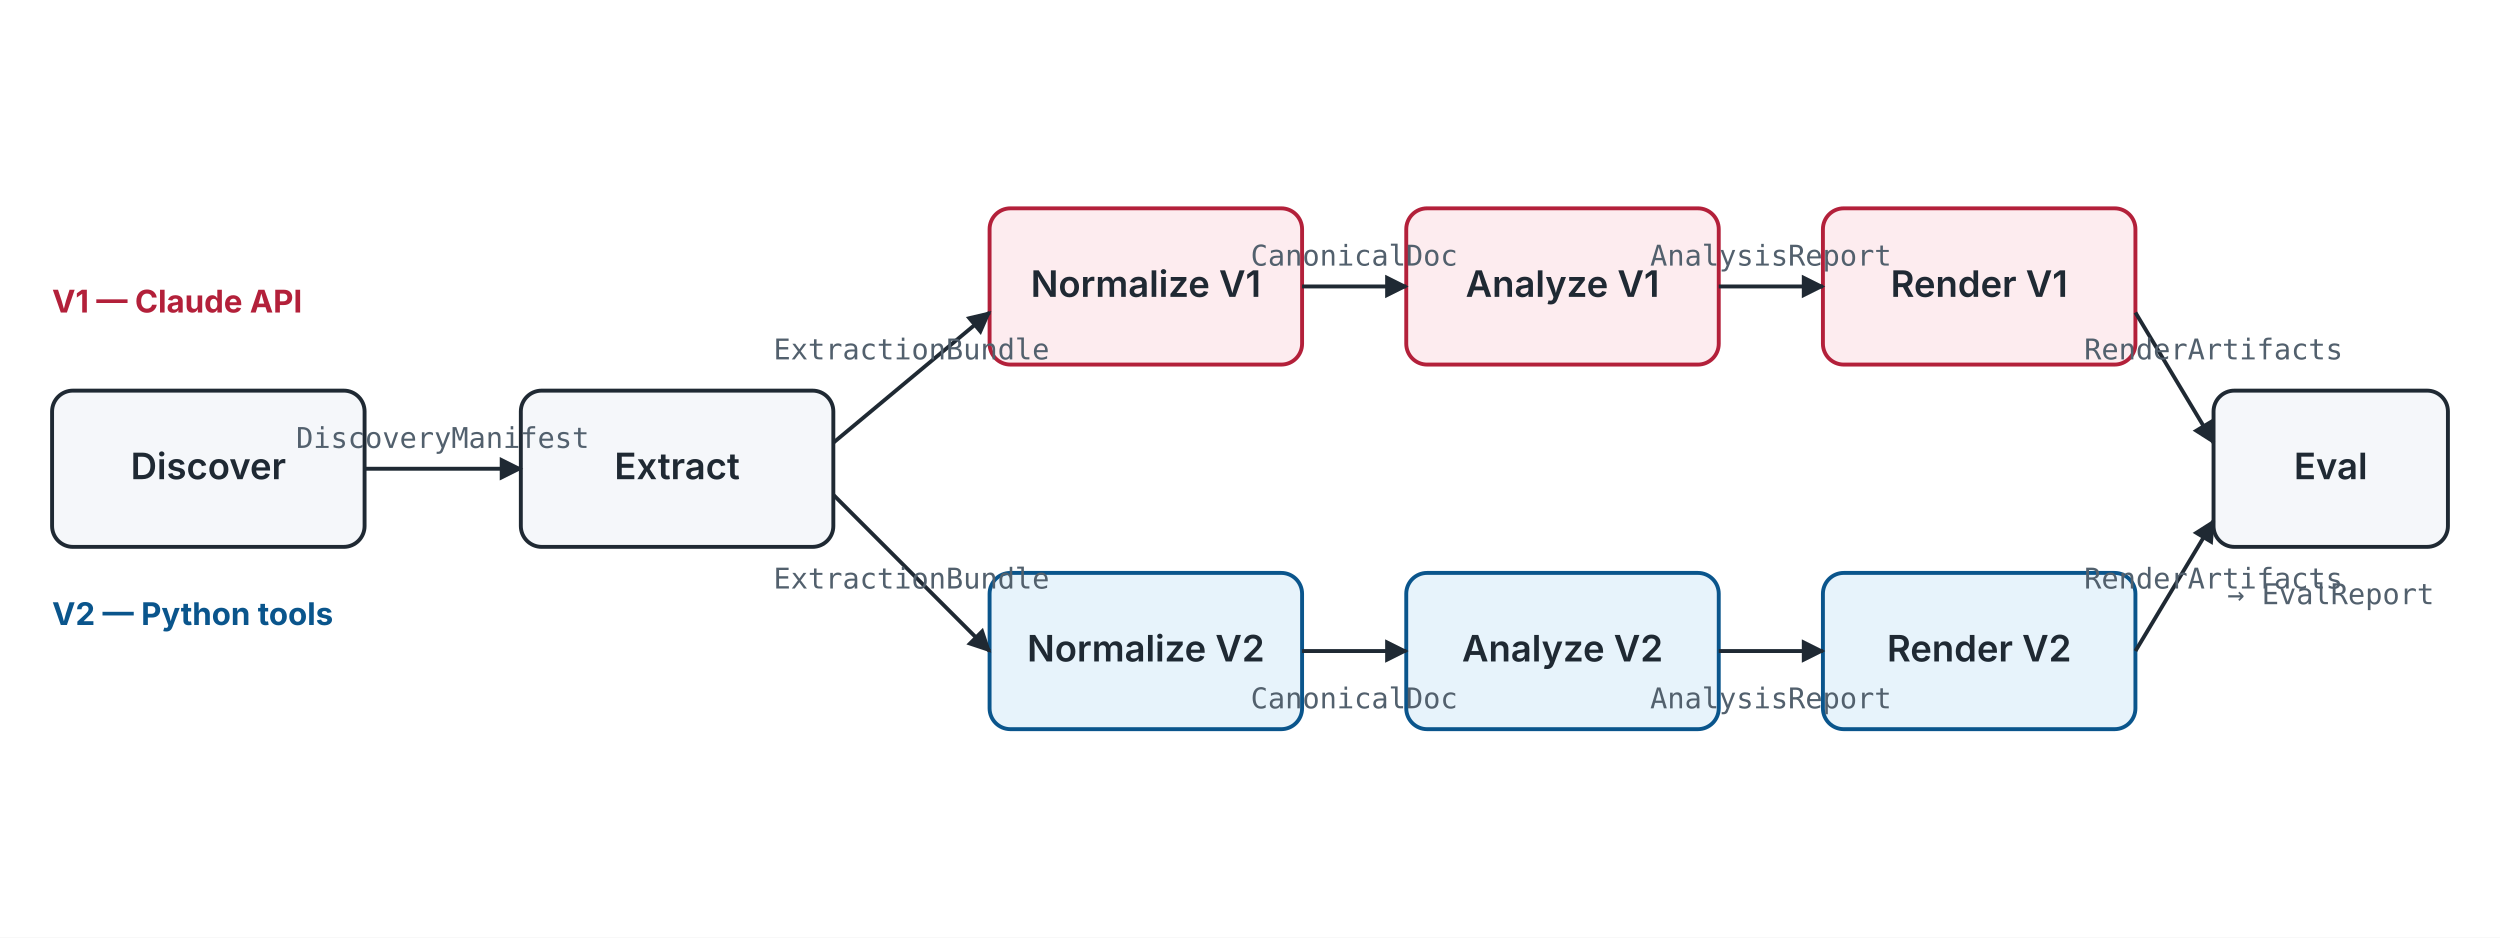
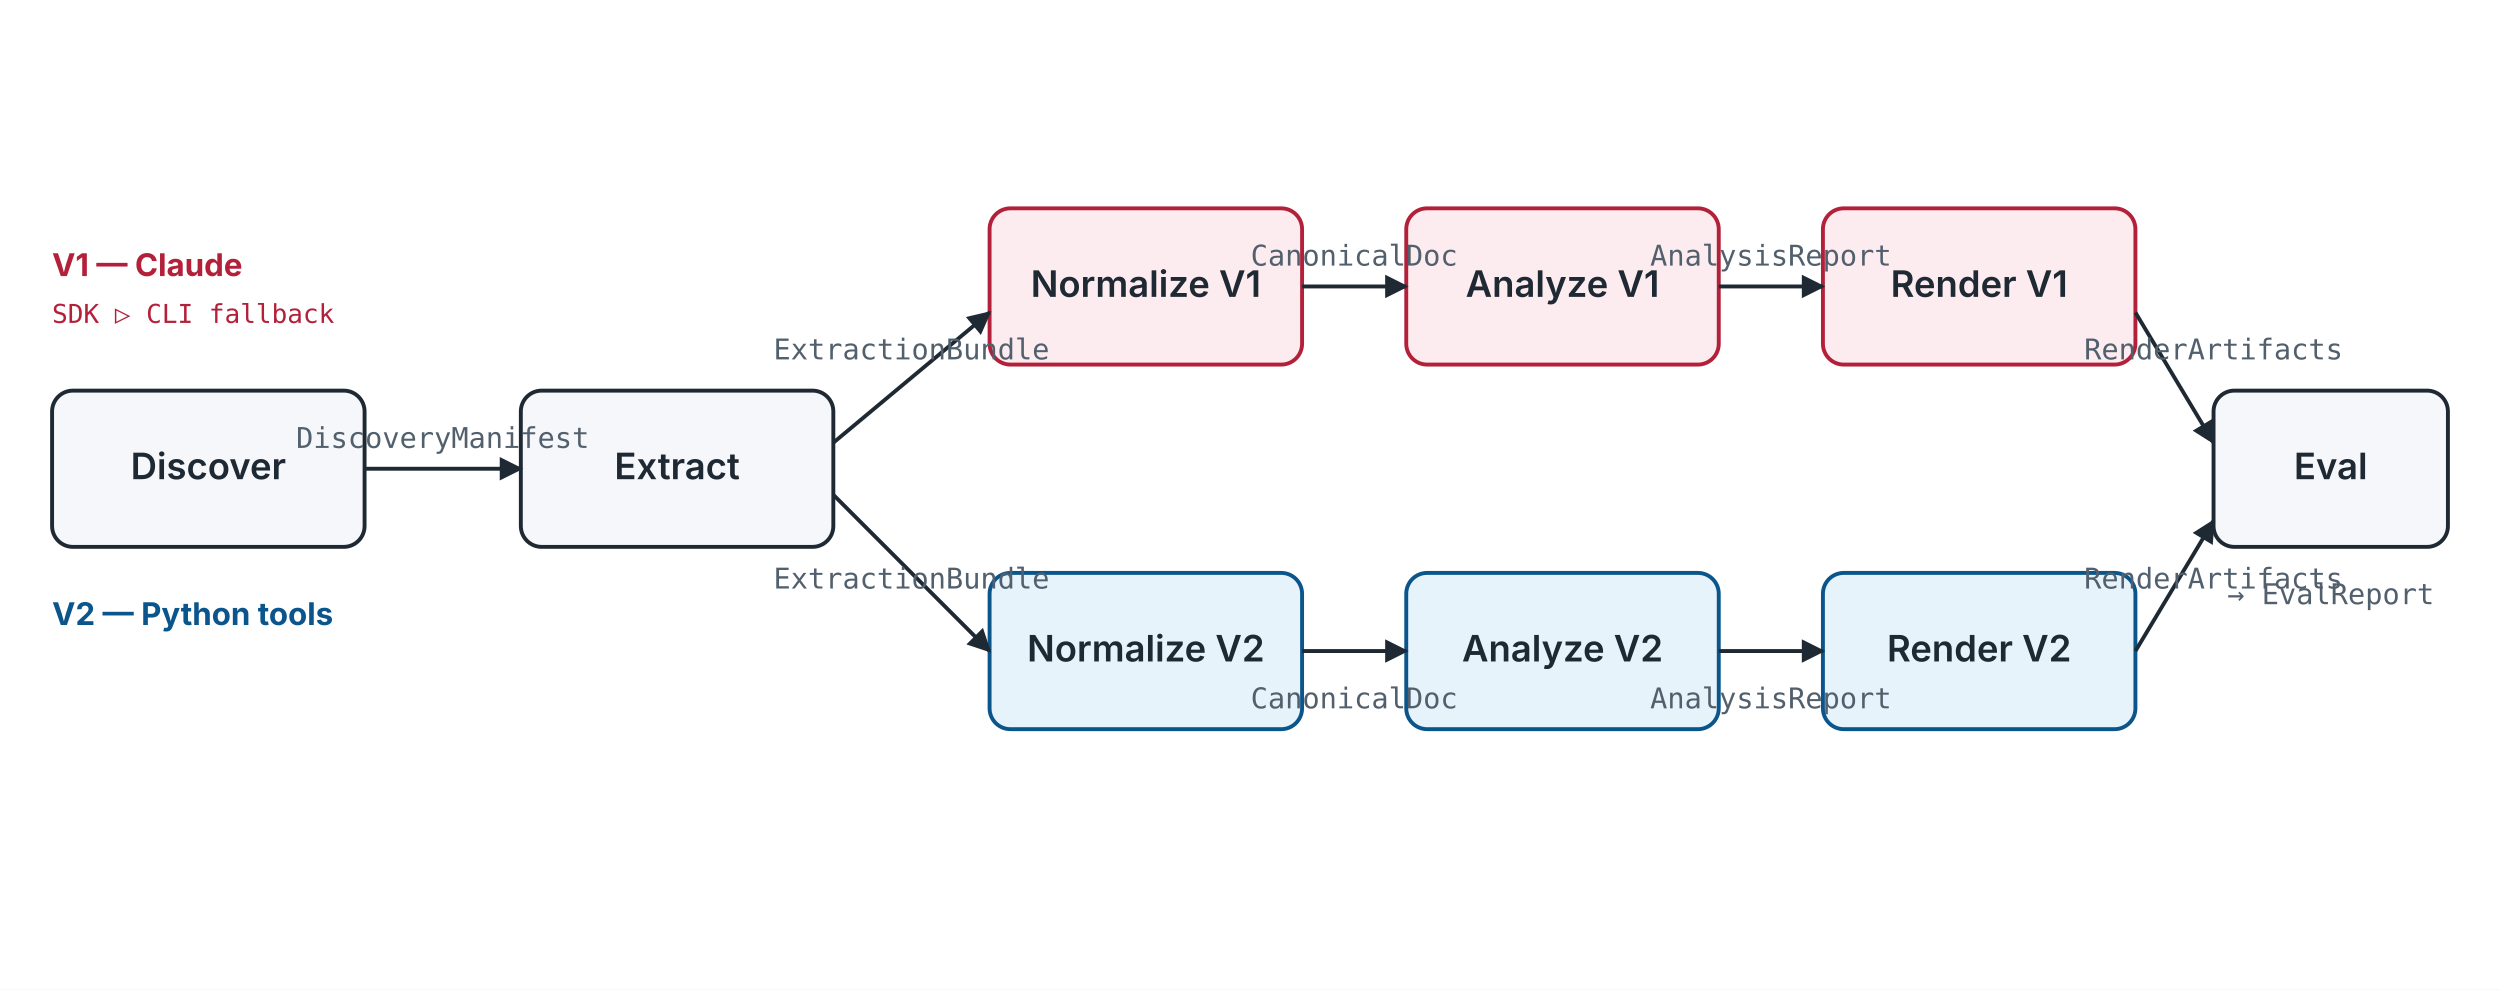
- <svg xmlns="http://www.w3.org/2000/svg" viewBox="0 0 960 360" role="img" aria-label="doc-pipeline-engine pipeline overview">
+ <svg xmlns="http://www.w3.org/2000/svg" viewBox="0 0 960 380" role="img" aria-label="doc-pipeline-engine pipeline overview">
  <style>
    :root {
      color-scheme: light dark;
    }
    .bg { fill: #ffffff; }
    .node { fill: #f5f7fa; stroke: #1f2933; stroke-width: 1.5; }
    .v1 { fill: #fdecef; stroke: #b3203a; }
    .v2 { fill: #e7f3fb; stroke: #0a558c; }
    .label { font: 600 14px system-ui, -apple-system, "Segoe UI", sans-serif; fill: #1f2933; text-anchor: middle; }
    .lane-label { font: 700 12px system-ui, -apple-system, "Segoe UI", sans-serif; fill: #1f2933; text-anchor: start; }
+     .lane-sub { font: 500 10px ui-monospace, "SFMono-Regular", monospace; fill: #52606d; text-anchor: start; }
    .v1-label { fill: #b3203a; }
    .v2-label { fill: #0a558c; }
    .edge { stroke: #1f2933; stroke-width: 1.5; fill: none; marker-end: url(#arrow); }
    .edge-label { font: 500 11px ui-monospace, "SFMono-Regular", monospace; fill: #52606d; text-anchor: middle; }
    .arrow-head { fill: #1f2933; }
    @media (prefers-color-scheme: dark) {
      .bg { fill: #0d1117; }
      .node { fill: #161b22; stroke: #c9d1d9; }
      .v1 { fill: #2a141a; stroke: #f17b96; }
      .v2 { fill: #0c2436; stroke: #79b8e6; }
      .label, .lane-label { fill: #c9d1d9; }
      .v1-label { fill: #f17b96; }
      .v2-label { fill: #79b8e6; }
      .edge { stroke: #c9d1d9; }
      .edge-label { fill: #8b949e; }
+       .lane-sub { fill: #8b949e; }
      .arrow-head { fill: #c9d1d9; }
    }
  </style>
  <defs>
    <marker id="arrow" viewBox="0 0 10 10" refX="9" refY="5" markerWidth="6" markerHeight="6" orient="auto-start-reverse">
      <path class="arrow-head" d="M0,0 L10,5 L0,10 z" />
    </marker>
  </defs>
  <rect class="bg" width="100%" height="100%" />
-   <text class="lane-label v1-label" x="20" y="120">V1 — Claude API</text>
+   <text class="lane-label v1-label" x="20" y="106">V1 — Claude</text>
+   <text class="lane-sub v1-label" x="20" y="124">SDK ▷ CLI fallback</text>
  <text class="lane-label v2-label" x="20" y="240">V2 — Python tools</text>
  <rect class="node" x="20" y="150" width="120" height="60" rx="8" />
  <text class="label" x="80" y="184">Discover</text>
  <rect class="node" x="200" y="150" width="120" height="60" rx="8" />
  <text class="label" x="260" y="184">Extract</text>
  <rect class="node v1" x="380" y="80" width="120" height="60" rx="8" />
  <text class="label" x="440" y="114">Normalize V1</text>
  <rect class="node v1" x="540" y="80" width="120" height="60" rx="8" />
  <text class="label" x="600" y="114">Analyze V1</text>
  <rect class="node v1" x="700" y="80" width="120" height="60" rx="8" />
  <text class="label" x="760" y="114">Render V1</text>
  <rect class="node v2" x="380" y="220" width="120" height="60" rx="8" />
  <text class="label" x="440" y="254">Normalize V2</text>
  <rect class="node v2" x="540" y="220" width="120" height="60" rx="8" />
  <text class="label" x="600" y="254">Analyze V2</text>
  <rect class="node v2" x="700" y="220" width="120" height="60" rx="8" />
  <text class="label" x="760" y="254">Render V2</text>
  <rect class="node" x="850" y="150" width="90" height="60" rx="8" />
  <text class="label" x="895" y="184">Eval</text>
  <path class="edge" d="M140,180 L200,180" />
  <text class="edge-label" x="170" y="172">DiscoveryManifest</text>
  <path class="edge" d="M320,170 L380,120" />
  <text class="edge-label" x="350" y="138">ExtractionBundle</text>
  <path class="edge" d="M320,190 L380,250" />
  <text class="edge-label" x="350" y="226">ExtractionBundle</text>
  <path class="edge" d="M500,110 L540,110" />
  <text class="edge-label" x="520" y="102">CanonicalDoc</text>
  <path class="edge" d="M660,110 L700,110" />
  <text class="edge-label" x="680" y="102">AnalysisReport</text>
  <path class="edge" d="M500,250 L540,250" />
  <text class="edge-label" x="520" y="272">CanonicalDoc</text>
  <path class="edge" d="M660,250 L700,250" />
  <text class="edge-label" x="680" y="272">AnalysisReport</text>
  <path class="edge" d="M820,120 L850,170" />
  <text class="edge-label" x="850" y="138">RenderArtifacts</text>
  <path class="edge" d="M820,250 L850,200" />
  <text class="edge-label" x="850" y="226">RenderArtifacts</text>
  <text class="edge-label" x="895" y="232">→ EvalReport</text>
</svg>
